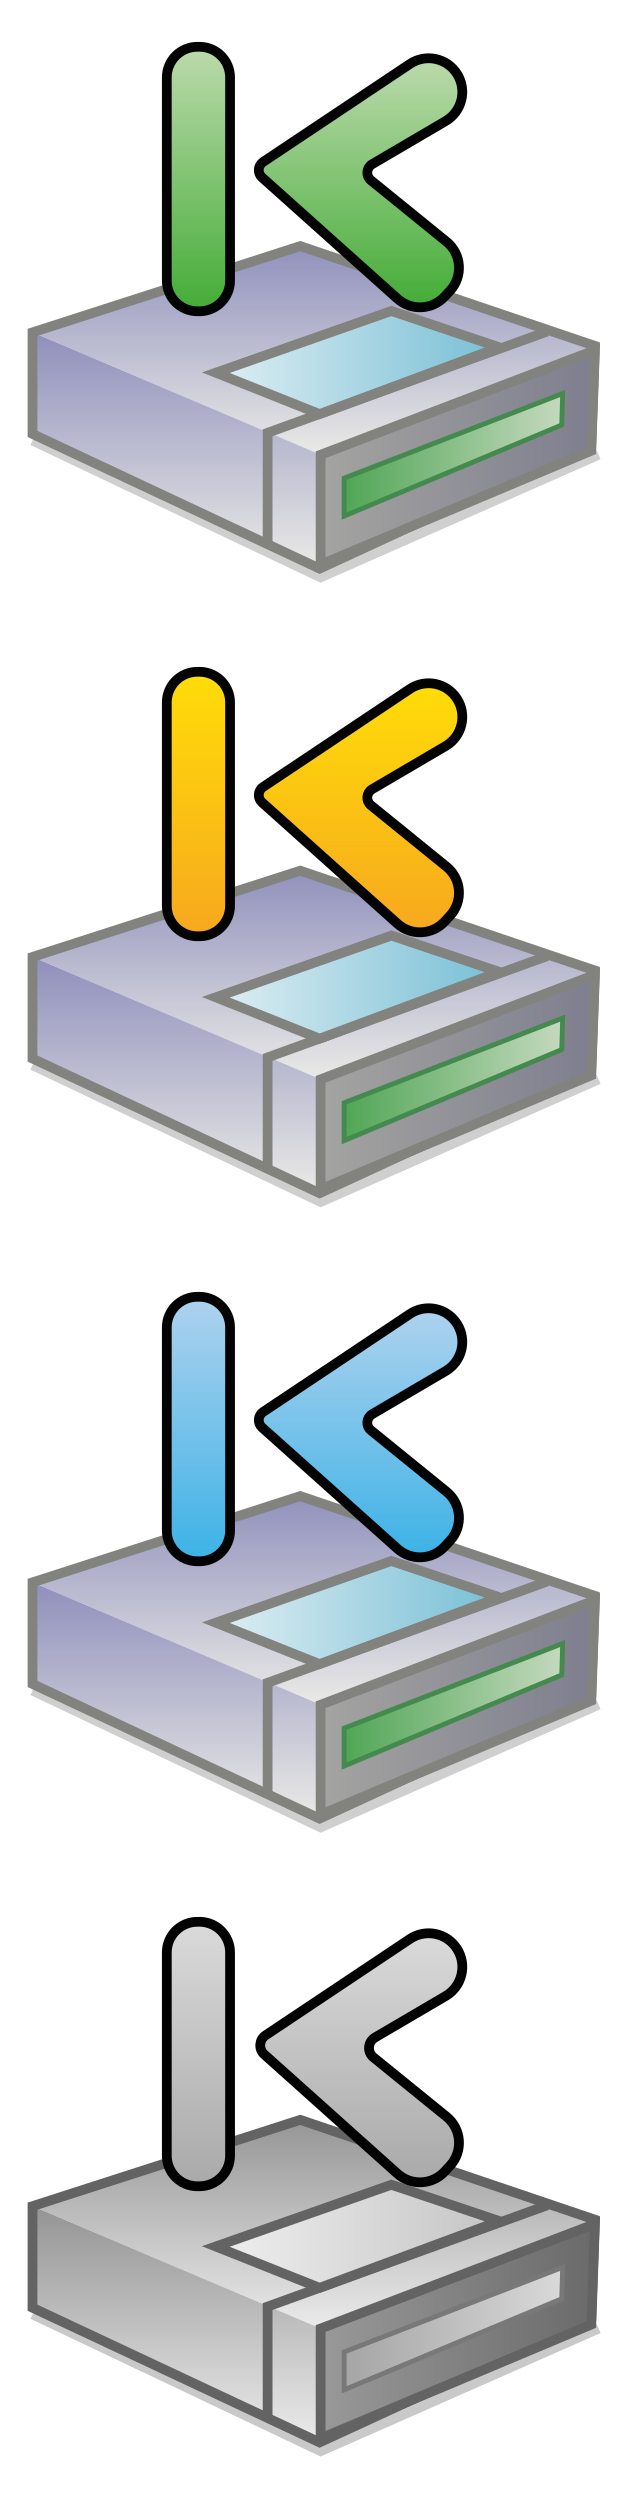
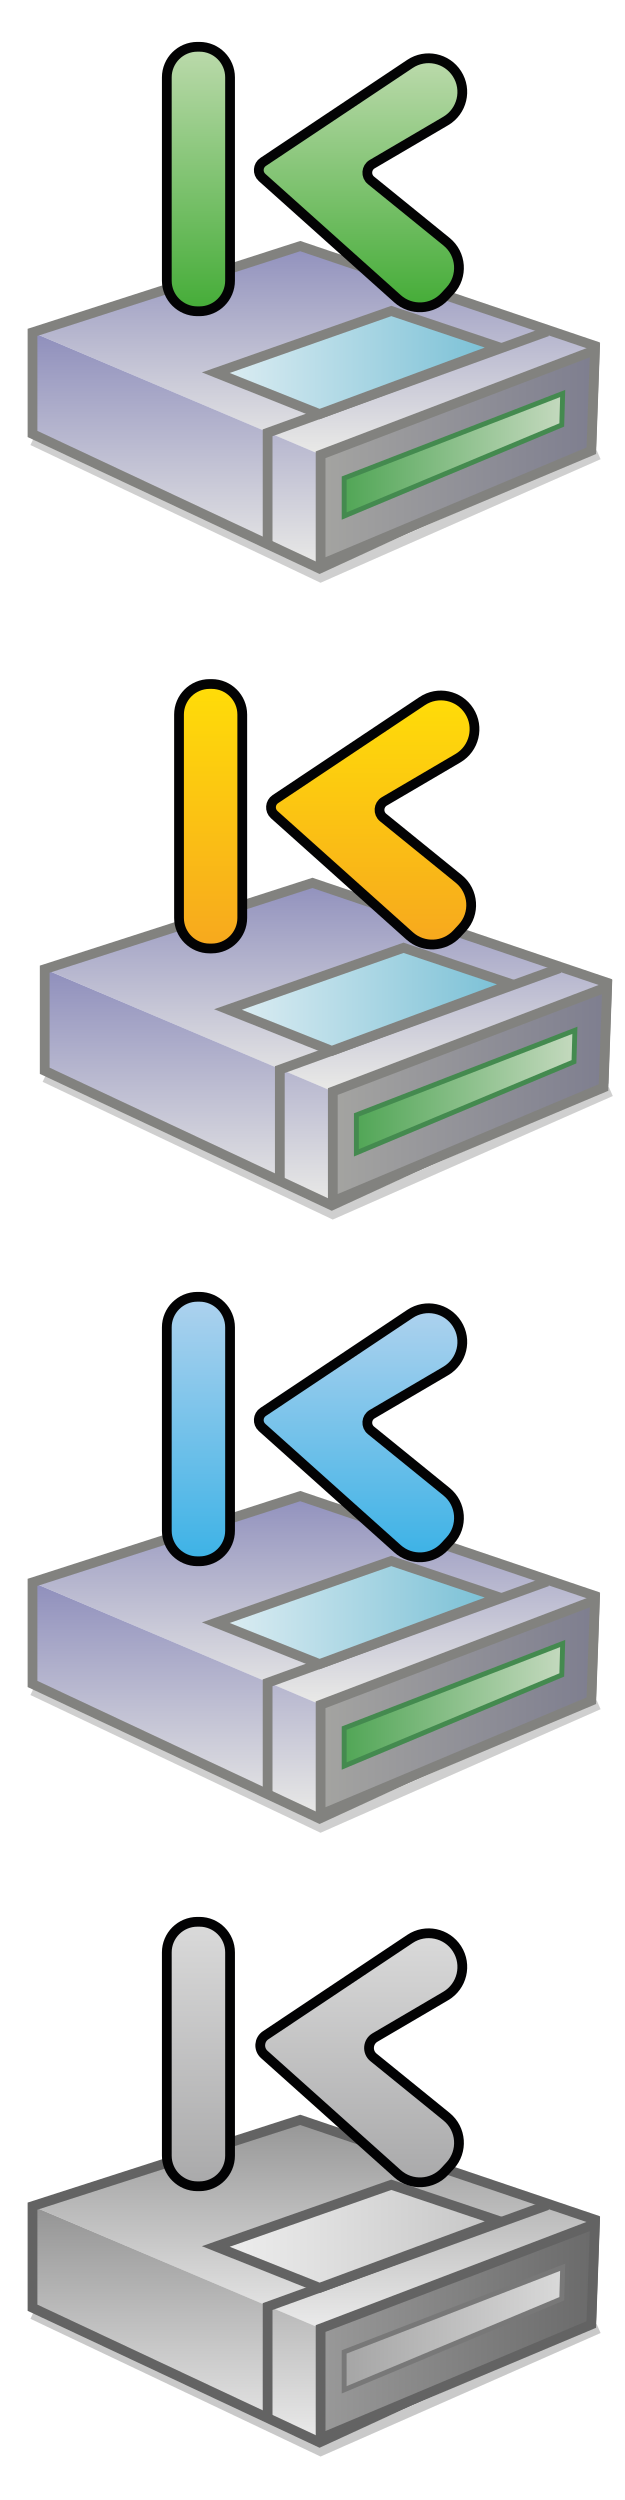
<svg xmlns="http://www.w3.org/2000/svg" version="1.1" id="Calque_1" x="0px" y="0px" viewBox="0 0 512 2048" style="enable-background:new 0 0 512 2048;" xml:space="preserve">
  <style type="text/css">
- 	.st0{opacity:0.5;fill:none;stroke:#949494;stroke-width:8;stroke-miterlimit:10;}
+ 	.st0{opacity:0.5;fill:none;stroke:#949494;stroke-width:8;stroke-miterlimit:10;enable-background:new    ;}
	.st1{fill:url(#SVGID_1_);}
- 	.st2{fill:url(#SVGID_00000044166477849298299120000006635059096763306665_);}
+ 	.st2{fill:url(#SVGID_00000026883529013755255870000008307485463582784407_);}
	.st3{fill:none;stroke:#000000;stroke-miterlimit:10;}
	.st4{fill:none;stroke:#636363;stroke-width:8;stroke-miterlimit:10;}
- 	.st5{fill:url(#SVGID_00000005954173719225256710000003143185881189687432_);stroke:#636363;stroke-width:8;stroke-miterlimit:10;}
- 	.st6{fill:url(#SVGID_00000124125926407775393290000018386951751826311595_);stroke:#787878;stroke-width:4;stroke-miterlimit:10;}
- 	.st7{fill:url(#SVGID_00000165924018382911826750000017723536246975298971_);stroke:#636363;stroke-width:8;stroke-miterlimit:10;}
- 	.st8{opacity:0.5;fill:none;stroke:#A0A09F;stroke-width:8;stroke-miterlimit:10;}
- 	.st9{fill:url(#SVGID_00000140715939360205995800000011652034333641103753_);}
- 	.st10{fill:url(#SVGID_00000123432038286799098180000004397640814867096477_);}
+ 	.st5{fill:url(#SVGID_00000028316573985322581700000007185224586829148308_);stroke:#636363;stroke-width:8;stroke-miterlimit:10;}
+ 	.st6{fill:url(#SVGID_00000173160675876940508260000009658558589540866703_);stroke:#787878;stroke-width:4;stroke-miterlimit:10;}
+ 	.st7{fill:url(#SVGID_00000040540703277445189150000011648191612068524204_);stroke:#636363;stroke-width:8;stroke-miterlimit:10;}
+ 	.st8{opacity:0.5;fill:none;stroke:#A0A09F;stroke-width:8;stroke-miterlimit:10;enable-background:new    ;}
+ 	.st9{fill:url(#SVGID_00000054976803977926971260000018138355850395138987_);}
+ 	.st10{fill:url(#SVGID_00000042732414724906568680000000455936210283728574_);}
	.st11{fill:none;stroke:#82827F;stroke-width:8;stroke-miterlimit:10;}
- 	.st12{fill:url(#SVGID_00000090275612944341684390000004078683115643998655_);stroke:#82827F;stroke-width:8;stroke-miterlimit:10;}
- 	.st13{fill:url(#SVGID_00000065795821850781283900000003429854551865268134_);stroke:#448A4F;stroke-width:4;stroke-miterlimit:10;}
- 	.st14{fill:url(#SVGID_00000076575285678627295690000017248825156743751828_);stroke:#82827F;stroke-width:8;stroke-miterlimit:10;}
- 	.st15{fill:url(#SVGID_00000033369117040659238130000018427681647345037440_);}
- 	.st16{fill:url(#SVGID_00000143602508642432340450000001126586853446273711_);}
- 	.st17{fill:url(#SVGID_00000011011355806742080900000016058847215728220051_);stroke:#82827F;stroke-width:8;stroke-miterlimit:10;}
- 	.st18{fill:url(#SVGID_00000045590640052515922080000010859120089469266835_);stroke:#448A4F;stroke-width:4;stroke-miterlimit:10;}
- 	.st19{fill:url(#SVGID_00000108996943422944880420000014098402421361902476_);stroke:#82827F;stroke-width:8;stroke-miterlimit:10;}
- 	.st20{fill:url(#SVGID_00000071533261743529585260000014440499680332194742_);}
- 	.st21{fill:url(#SVGID_00000160175522625277131810000018181899669435489690_);}
- 	.st22{fill:url(#SVGID_00000047034929568872655210000005671461826197106324_);stroke:#82827F;stroke-width:8;stroke-miterlimit:10;}
- 	.st23{fill:url(#SVGID_00000085244351498599018790000005665685107669656999_);stroke:#82827F;stroke-width:8;stroke-miterlimit:10;}
- 	.st24{fill:url(#SVGID_00000085951153994409635300000004204357546915591078_);stroke:#448A4F;stroke-width:4;stroke-miterlimit:10;}
- 	.st25{fill:url(#SVGID_00000082342005878651248590000014273129357971982729_);stroke:#82827F;stroke-width:8;stroke-miterlimit:10;}
- 	.st26{fill:url(#SVGID_00000010992534997196124610000014411141174376417961_);stroke:#030304;stroke-width:8;stroke-miterlimit:10;}
- 	.st27{fill:url(#SVGID_00000005244669314099307470000009115814044553012921_);stroke:#030304;stroke-width:8;stroke-miterlimit:10;}
- 	.st28{fill:url(#SVGID_00000154383614067138280990000000240719947479641743_);stroke:#030304;stroke-width:8;stroke-miterlimit:10;}
- 	.st29{fill:url(#SVGID_00000163063239361405353810000007978940320082516148_);stroke:#030304;stroke-width:8;stroke-miterlimit:10;}
- 	.st30{fill:url(#SVGID_00000127008027096117973180000009491551136073542546_);stroke:#030304;stroke-width:8;stroke-miterlimit:10;}
- 	.st31{fill:url(#SVGID_00000040550734481626859890000006401649609223027640_);stroke:#030304;stroke-width:8;stroke-miterlimit:10;}
- 	.st32{fill:url(#SVGID_00000003794268838878898970000009657748501761491104_);stroke:#020203;stroke-width:8;stroke-miterlimit:10;}
- 	.st33{fill:url(#SVGID_00000091012921200736509600000004635406674022020277_);stroke:#020203;stroke-width:8;stroke-miterlimit:10;}
+ 	.st12{fill:url(#SVGID_00000086662553683474845850000000978705433433700542_);stroke:#82827F;stroke-width:8;stroke-miterlimit:10;}
+ 	.st13{fill:url(#SVGID_00000114059256373513301620000009283050290045586325_);stroke:#448A4F;stroke-width:4;stroke-miterlimit:10;}
+ 	.st14{fill:url(#SVGID_00000172405962918283532150000015148463955230704796_);stroke:#82827F;stroke-width:8;stroke-miterlimit:10;}
+ 	.st15{fill:url(#SVGID_00000149364128793605790500000003976488583449600662_);}
+ 	.st16{fill:url(#SVGID_00000142873611375730616260000006341740998621333911_);}
+ 	.st17{fill:url(#SVGID_00000008855358502693649740000000552996286022616466_);stroke:#82827F;stroke-width:8;stroke-miterlimit:10;}
+ 	.st18{fill:url(#SVGID_00000029024448000526159120000008707177519561508284_);stroke:#448A4F;stroke-width:4;stroke-miterlimit:10;}
+ 	.st19{fill:url(#SVGID_00000123432843962103074630000012452342884596592811_);stroke:#82827F;stroke-width:8;stroke-miterlimit:10;}
+ 	.st20{fill:url(#SVGID_00000140012868253332757540000009544259357796346504_);}
+ 	.st21{fill:url(#SVGID_00000078751423631269122290000000606249200115543224_);}
+ 	.st22{fill:url(#SVGID_00000039123450834273817150000016570955524335987605_);stroke:#82827F;stroke-width:8;stroke-miterlimit:10;}
+ 	.st23{fill:url(#SVGID_00000116231195587205790380000005131153479775300496_);stroke:#82827F;stroke-width:8;stroke-miterlimit:10;}
+ 	.st24{fill:url(#SVGID_00000077300531082311421040000008613713761016821939_);stroke:#448A4F;stroke-width:4;stroke-miterlimit:10;}
+ 	.st25{fill:url(#SVGID_00000036951621181449518350000015990712672376445606_);stroke:#82827F;stroke-width:8;stroke-miterlimit:10;}
+ 	.st26{fill:url(#SVGID_00000069380476837969798250000011381561050585362822_);stroke:#030304;stroke-width:8;stroke-miterlimit:10;}
+ 	.st27{fill:url(#SVGID_00000018232335861653568830000009492542584748291743_);stroke:#030304;stroke-width:8;stroke-miterlimit:10;}
+ 	.st28{fill:url(#SVGID_00000097490872355272466500000008130467492497036710_);stroke:#030304;stroke-width:8;stroke-miterlimit:10;}
+ 	.st29{fill:url(#SVGID_00000044140437859417754260000009654352824127872430_);stroke:#030304;stroke-width:8;stroke-miterlimit:10;}
+ 	.st30{fill:url(#SVGID_00000165235212733728644080000016678989047251081350_);stroke:#030304;stroke-width:8;stroke-miterlimit:10;}
+ 	.st31{fill:url(#SVGID_00000018210857851081536090000016572102947087832203_);stroke:#030304;stroke-width:8;stroke-miterlimit:10;}
+ 	.st32{fill:url(#SVGID_00000067918682189206883820000015069774907633020340_);stroke:#020203;stroke-width:8;stroke-miterlimit:10;}
+ 	.st33{fill:url(#SVGID_00000129888979858470174440000018210565483195959457_);stroke:#020203;stroke-width:8;stroke-miterlimit:10;}
</style>
  <polyline class="st0" points="26.63,1895.96 262.64,2008.01 490.41,1907.54 " />
-   <linearGradient id="SVGID_1_" gradientUnits="userSpaceOnUse" x1="257.693" y1="1733.285" x2="257.693" y2="1907.539">
+   <linearGradient id="SVGID_1_" gradientUnits="userSpaceOnUse" x1="257.69" y1="314.71" x2="257.69" y2="140.46" gradientTransform="matrix(1 0 0 -1 0 2048)">
    <stop offset="0" style="stop-color:#949494" />
    <stop offset="1" style="stop-color:#EBEBEB" />
  </linearGradient>
  <polygon class="st1" points="28.04,1807.87 246.78,1733.29 487.34,1818.36 262.64,1907.54 " />
-   <linearGradient id="SVGID_00000070796602542268360660000011594058324316483213_" gradientUnits="userSpaceOnUse" x1="144.21" y1="1807.267" x2="144.21" y2="2000.808">
+   <linearGradient id="SVGID_00000162339774044646102760000014374343548295702714_" gradientUnits="userSpaceOnUse" x1="144.21" y1="240.73" x2="144.21" y2="47.19" gradientTransform="matrix(1 0 0 -1 0 2048)">
    <stop offset="0" style="stop-color:#949494" />
    <stop offset="1" style="stop-color:#EBEBEB" />
  </linearGradient>
-   <polygon style="fill:url(#SVGID_00000070796602542268360660000011594058324316483213_);" points="26.63,1807.27 261.79,1907.1   261.79,2000.81 26.63,1890.5 " />
+   <polygon style="fill:url(#SVGID_00000162339774044646102760000014374343548295702714_);" points="26.63,1807.27 261.79,1907.1   261.79,2000.81 26.63,1890.5 " />
  <path class="st3" d="M366.71,1991.99" />
  <polygon class="st4" points="26.63,1890.5 26.63,1807.27 245.94,1736.59 487.34,1818.36 484.39,1898.42 261.79,2000.81 " />
-   <linearGradient id="SVGID_00000059278294036190339070000003361917729893956999_" gradientUnits="userSpaceOnUse" x1="262.638" y1="1909.684" x2="487.344" y2="1909.684">
+   <linearGradient id="SVGID_00000132073546846588392660000001958338730894215590_" gradientUnits="userSpaceOnUse" x1="262.64" y1="138.315" x2="487.35" y2="138.315" gradientTransform="matrix(1 0 0 -1 0 2048)">
    <stop offset="0" style="stop-color:#999999" />
    <stop offset="1" style="stop-color:#6A6A6A" />
  </linearGradient>
-   <path style="fill:url(#SVGID_00000059278294036190339070000003361917729893956999_);stroke:#636363;stroke-width:8;stroke-miterlimit:10;" d="  M262.64,1997.51c0-1.98,0-89.97,0-89.97l224.71-85.68l-2.95,82.37L262.64,1997.51z" />
+   <path style="fill:url(#SVGID_00000132073546846588392660000001958338730894215590_);stroke:#636363;stroke-width:8;stroke-miterlimit:10;" d="  M262.64,1997.51c0-1.98,0-89.97,0-89.97l224.71-85.68l-2.95,82.37L262.64,1997.51z" />
  <polyline class="st4" points="219.23,1982.7 219.24,1889.54 448.37,1806.51 " />
-   <linearGradient id="SVGID_00000000938743964130848450000017991260879448882082_" gradientUnits="userSpaceOnUse" x1="281.935" y1="1907.539" x2="460.944" y2="1907.539">
+   <linearGradient id="SVGID_00000072242220439135387540000005500622759697714304_" gradientUnits="userSpaceOnUse" x1="281.94" y1="140.46" x2="460.94" y2="140.46" gradientTransform="matrix(1 0 0 -1 0 2048)">
    <stop offset="0" style="stop-color:#A5A5A5" />
    <stop offset="1" style="stop-color:#D9D9D9" />
  </linearGradient>
-   <polygon style="fill:url(#SVGID_00000000938743964130848450000017991260879448882082_);stroke:#787878;stroke-width:4;stroke-miterlimit:10;" points="  281.94,1926.69 460.94,1857.34 460.2,1883.12 281.94,1957.74 " />
-   <linearGradient id="SVGID_00000152243842267969552050000010389575449522749824_" gradientUnits="userSpaceOnUse" x1="176.76" y1="1831.981" x2="409.095" y2="1831.981">
+   <polygon style="fill:url(#SVGID_00000072242220439135387540000005500622759697714304_);stroke:#787878;stroke-width:4;stroke-miterlimit:10;" points="  281.94,1926.69 460.94,1857.34 460.2,1883.12 281.94,1957.74 " />
+   <linearGradient id="SVGID_00000091016385465505902660000016610209549138208435_" gradientUnits="userSpaceOnUse" x1="176.76" y1="216.02" x2="409.1" y2="216.02" gradientTransform="matrix(1 0 0 -1 0 2048)">
    <stop offset="0" style="stop-color:#EFEFEF" />
    <stop offset="1" style="stop-color:#C5C5C5" />
  </linearGradient>
-   <polygon style="fill:url(#SVGID_00000152243842267969552050000010389575449522749824_);stroke:#636363;stroke-width:8;stroke-miterlimit:10;" points="  176.76,1840.31 320.56,1789.75 409.1,1819.53 261.79,1874.21 " />
+   <polygon style="fill:url(#SVGID_00000091016385465505902660000016610209549138208435_);stroke:#636363;stroke-width:8;stroke-miterlimit:10;" points="  176.76,1840.31 320.56,1789.75 409.1,1819.53 261.79,1874.21 " />
  <polyline class="st8" points="26.63,1384.96 262.64,1497.01 490.41,1396.54 " />
-   <linearGradient id="SVGID_00000009586227307668444400000016803656927532916354_" gradientUnits="userSpaceOnUse" x1="257.693" y1="1222.285" x2="257.693" y2="1396.539">
+   <linearGradient id="SVGID_00000048497817369722098080000015238796700352801926_" gradientUnits="userSpaceOnUse" x1="257.69" y1="825.71" x2="257.69" y2="651.46" gradientTransform="matrix(1 0 0 -1 0 2048)">
    <stop offset="0" style="stop-color:#8F8FBC" />
    <stop offset="1" style="stop-color:#EAEAE7" />
  </linearGradient>
-   <polygon style="fill:url(#SVGID_00000009586227307668444400000016803656927532916354_);" points="28.04,1296.87 246.78,1222.29   487.34,1307.36 262.64,1396.54 " />
-   <linearGradient id="SVGID_00000029747632584800535600000018335110311005942152_" gradientUnits="userSpaceOnUse" x1="144.21" y1="1296.267" x2="144.21" y2="1489.808">
+   <polygon style="fill:url(#SVGID_00000048497817369722098080000015238796700352801926_);" points="28.04,1296.87 246.78,1222.29   487.34,1307.36 262.64,1396.54 " />
+   <linearGradient id="SVGID_00000033348339258979033570000005377754199599869872_" gradientUnits="userSpaceOnUse" x1="144.21" y1="751.73" x2="144.21" y2="558.19" gradientTransform="matrix(1 0 0 -1 0 2048)">
    <stop offset="0" style="stop-color:#8F8FBC" />
    <stop offset="1" style="stop-color:#EAEAE7" />
  </linearGradient>
-   <polygon style="fill:url(#SVGID_00000029747632584800535600000018335110311005942152_);" points="26.63,1296.27 261.79,1396.1   261.79,1489.81 26.63,1379.5 " />
+   <polygon style="fill:url(#SVGID_00000033348339258979033570000005377754199599869872_);" points="26.63,1296.27 261.79,1396.1   261.79,1489.81 26.63,1379.5 " />
  <path class="st3" d="M366.71,1480.99" />
  <polygon class="st11" points="26.63,1379.5 26.63,1296.27 245.94,1225.59 487.34,1307.36 484.39,1387.42 261.79,1489.81 " />
-   <linearGradient id="SVGID_00000004545598643797448420000006360491913284732321_" gradientUnits="userSpaceOnUse" x1="262.638" y1="1398.684" x2="487.344" y2="1398.684">
+   <linearGradient id="SVGID_00000163753488608012881980000008154454673962503818_" gradientUnits="userSpaceOnUse" x1="262.64" y1="649.315" x2="487.35" y2="649.315" gradientTransform="matrix(1 0 0 -1 0 2048)">
    <stop offset="0" style="stop-color:#A4A4A1" />
    <stop offset="1" style="stop-color:#7E7E8F" />
  </linearGradient>
-   <path style="fill:url(#SVGID_00000004545598643797448420000006360491913284732321_);stroke:#82827F;stroke-width:8;stroke-miterlimit:10;" d="  M262.64,1486.51c0-1.98,0-89.97,0-89.97l224.71-85.68l-2.95,82.37L262.64,1486.51z" />
+   <path style="fill:url(#SVGID_00000163753488608012881980000008154454673962503818_);stroke:#82827F;stroke-width:8;stroke-miterlimit:10;" d="  M262.64,1486.51c0-1.98,0-89.97,0-89.97l224.71-85.68l-2.95,82.37L262.64,1486.51z" />
  <polyline class="st11" points="219.23,1471.7 219.24,1378.54 448.37,1295.51 " />
-   <linearGradient id="SVGID_00000070114116732737753110000006443416363192323974_" gradientUnits="userSpaceOnUse" x1="281.935" y1="1396.539" x2="460.944" y2="1396.539">
+   <linearGradient id="SVGID_00000101065635231772562970000000692745283863024566_" gradientUnits="userSpaceOnUse" x1="281.94" y1="651.46" x2="460.94" y2="651.46" gradientTransform="matrix(1 0 0 -1 0 2048)">
    <stop offset="0" style="stop-color:#51A656" />
    <stop offset="1" style="stop-color:#C4D9BE" />
  </linearGradient>
-   <polygon style="fill:url(#SVGID_00000070114116732737753110000006443416363192323974_);stroke:#448A4F;stroke-width:4;stroke-miterlimit:10;" points="  281.94,1415.69 460.94,1346.34 460.2,1372.12 281.94,1446.74 " />
-   <linearGradient id="SVGID_00000028323808037458888850000003834700622974645407_" gradientUnits="userSpaceOnUse" x1="176.76" y1="1320.981" x2="409.095" y2="1320.981">
+   <polygon style="fill:url(#SVGID_00000101065635231772562970000000692745283863024566_);stroke:#448A4F;stroke-width:4;stroke-miterlimit:10;" points="  281.94,1415.69 460.94,1346.34 460.2,1372.12 281.94,1446.74 " />
+   <linearGradient id="SVGID_00000031192249090473492940000005595480605104813463_" gradientUnits="userSpaceOnUse" x1="176.76" y1="727.02" x2="409.1" y2="727.02" gradientTransform="matrix(1 0 0 -1 0 2048)">
    <stop offset="0" style="stop-color:#DFEEF3" />
    <stop offset="1" style="stop-color:#77BFD5" />
  </linearGradient>
-   <polygon style="fill:url(#SVGID_00000028323808037458888850000003834700622974645407_);stroke:#82827F;stroke-width:8;stroke-miterlimit:10;" points="  176.76,1329.31 320.56,1278.75 409.1,1308.53 261.79,1363.21 " />
-   <polyline class="st8" points="26.63,872.63 262.64,984.68 490.41,884.21 " />
-   <linearGradient id="SVGID_00000044168502658206948720000008261550109853096584_" gradientUnits="userSpaceOnUse" x1="257.693" y1="709.954" x2="257.693" y2="884.208">
+   <polygon style="fill:url(#SVGID_00000031192249090473492940000005595480605104813463_);stroke:#82827F;stroke-width:8;stroke-miterlimit:10;" points="  176.76,1329.31 320.56,1278.75 409.1,1308.53 261.79,1363.21 " />
+   <polyline class="st8" points="36.63,882.63 272.64,994.68 500.41,894.21 " />
+   <linearGradient id="SVGID_00000039106647082292473840000009564764752280611479_" gradientUnits="userSpaceOnUse" x1="267.69" y1="1328.05" x2="267.69" y2="1153.79" gradientTransform="matrix(1 0 0 -1 0 2048)">
    <stop offset="0" style="stop-color:#8F8FBC" />
    <stop offset="1" style="stop-color:#EAEAE7" />
  </linearGradient>
-   <polygon style="fill:url(#SVGID_00000044168502658206948720000008261550109853096584_);" points="28.04,784.53 246.78,709.95   487.34,795.03 262.64,884.21 " />
-   <linearGradient id="SVGID_00000129178507921421632840000012961991050885835939_" gradientUnits="userSpaceOnUse" x1="144.21" y1="783.936" x2="144.21" y2="977.477">
+   <polygon style="fill:url(#SVGID_00000039106647082292473840000009564764752280611479_);" points="38.04,794.53 256.78,719.95   497.34,805.03 272.64,894.21 " />
+   <linearGradient id="SVGID_00000067200075192206692540000017417974323983164322_" gradientUnits="userSpaceOnUse" x1="154.21" y1="1254.06" x2="154.21" y2="1060.52" gradientTransform="matrix(1 0 0 -1 0 2048)">
    <stop offset="0" style="stop-color:#8F8FBC" />
    <stop offset="1" style="stop-color:#EAEAE7" />
  </linearGradient>
-   <polygon style="fill:url(#SVGID_00000129178507921421632840000012961991050885835939_);" points="26.63,783.94 261.79,883.77   261.79,977.48 26.63,867.17 " />
-   <path class="st3" d="M366.71,968.65" />
-   <polygon class="st11" points="26.63,867.17 26.63,783.94 245.94,713.26 487.34,795.03 484.39,875.09 261.79,977.48 " />
-   <linearGradient id="SVGID_00000099650615190005017360000015205099799301758363_" gradientUnits="userSpaceOnUse" x1="262.638" y1="886.353" x2="487.344" y2="886.353">
+   <polygon style="fill:url(#SVGID_00000067200075192206692540000017417974323983164322_);" points="36.63,793.94 271.79,893.77   271.79,987.48 36.63,877.17 " />
+   <path class="st3" d="M376.71,978.65" />
+   <polygon class="st11" points="36.63,877.17 36.63,793.94 255.94,723.26 497.34,805.03 494.39,885.09 271.79,987.48 " />
+   <linearGradient id="SVGID_00000137835178063636944510000012335456224128111790_" gradientUnits="userSpaceOnUse" x1="272.64" y1="1151.655" x2="497.35" y2="1151.655" gradientTransform="matrix(1 0 0 -1 0 2048)">
    <stop offset="0" style="stop-color:#A4A4A1" />
    <stop offset="1" style="stop-color:#7E7E8F" />
  </linearGradient>
-   <path style="fill:url(#SVGID_00000099650615190005017360000015205099799301758363_);stroke:#82827F;stroke-width:8;stroke-miterlimit:10;" d="  M262.64,974.17c0-1.98,0-89.97,0-89.97l224.71-85.68l-2.95,82.37L262.64,974.17z" />
-   <polyline class="st11" points="219.23,959.37 219.24,866.21 448.37,783.17 " />
-   <linearGradient id="SVGID_00000152943884894186905500000009631003160437625497_" gradientUnits="userSpaceOnUse" x1="281.935" y1="884.208" x2="460.944" y2="884.208">
+   <path style="fill:url(#SVGID_00000137835178063636944510000012335456224128111790_);stroke:#82827F;stroke-width:8;stroke-miterlimit:10;" d="  M272.64,984.17c0-1.98,0-89.97,0-89.97l224.71-85.68l-2.95,82.37L272.64,984.17z" />
+   <polyline class="st11" points="229.23,969.37 229.24,876.21 458.37,793.17 " />
+   <linearGradient id="SVGID_00000078018432568676576480000000015228814274279854_" gradientUnits="userSpaceOnUse" x1="291.94" y1="1153.79" x2="470.94" y2="1153.79" gradientTransform="matrix(1 0 0 -1 0 2048)">
    <stop offset="0" style="stop-color:#51A656" />
    <stop offset="1" style="stop-color:#C4D9BE" />
  </linearGradient>
-   <polygon style="fill:url(#SVGID_00000152943884894186905500000009631003160437625497_);stroke:#448A4F;stroke-width:4;stroke-miterlimit:10;" points="  281.94,903.36 460.94,834.01 460.2,859.78 281.94,934.41 " />
-   <linearGradient id="SVGID_00000022537694477751473360000007919374912055486100_" gradientUnits="userSpaceOnUse" x1="176.76" y1="808.651" x2="409.095" y2="808.651">
+   <polygon style="fill:url(#SVGID_00000078018432568676576480000000015228814274279854_);stroke:#448A4F;stroke-width:4;stroke-miterlimit:10;" points="  291.94,913.36 470.94,844.01 470.2,869.78 291.94,944.41 " />
+   <linearGradient id="SVGID_00000170270295323256392360000012799987987539916964_" gradientUnits="userSpaceOnUse" x1="186.76" y1="1229.35" x2="419.1" y2="1229.35" gradientTransform="matrix(1 0 0 -1 0 2048)">
    <stop offset="0" style="stop-color:#DFEEF3" />
    <stop offset="1" style="stop-color:#77BFD5" />
  </linearGradient>
-   <polygon style="fill:url(#SVGID_00000022537694477751473360000007919374912055486100_);stroke:#82827F;stroke-width:8;stroke-miterlimit:10;" points="  176.76,816.98 320.56,766.42 409.1,796.2 261.79,850.88 " />
+   <polygon style="fill:url(#SVGID_00000170270295323256392360000012799987987539916964_);stroke:#82827F;stroke-width:8;stroke-miterlimit:10;" points="  186.76,826.98 330.56,776.42 419.1,806.2 271.79,860.88 " />
  <polyline class="st8" points="26.63,360.96 262.64,473.01 490.41,372.54 " />
-   <linearGradient id="SVGID_00000001622602429352950710000017991005679067638920_" gradientUnits="userSpaceOnUse" x1="257.693" y1="198.285" x2="257.693" y2="372.538">
+   <linearGradient id="SVGID_00000141447559691947982830000006903565583110146453_" gradientUnits="userSpaceOnUse" x1="257.69" y1="1849.71" x2="257.69" y2="1675.46" gradientTransform="matrix(1 0 0 -1 0 2048)">
    <stop offset="0" style="stop-color:#8F8FBC" />
    <stop offset="1" style="stop-color:#EAEAE7" />
  </linearGradient>
-   <polygon style="fill:url(#SVGID_00000001622602429352950710000017991005679067638920_);" points="28.04,272.87 246.78,198.29   487.34,283.36 262.64,372.54 " />
-   <linearGradient id="SVGID_00000117665114897201403450000016463626575980483230_" gradientUnits="userSpaceOnUse" x1="144.21" y1="272.267" x2="144.21" y2="465.808">
+   <polygon style="fill:url(#SVGID_00000141447559691947982830000006903565583110146453_);" points="28.04,272.87 246.78,198.29   487.34,283.36 262.64,372.54 " />
+   <linearGradient id="SVGID_00000117653113751777888450000005226697024069038008_" gradientUnits="userSpaceOnUse" x1="144.21" y1="1775.73" x2="144.21" y2="1582.19" gradientTransform="matrix(1 0 0 -1 0 2048)">
    <stop offset="0" style="stop-color:#8F8FBC" />
    <stop offset="1" style="stop-color:#EAEAE7" />
  </linearGradient>
-   <polygon style="fill:url(#SVGID_00000117665114897201403450000016463626575980483230_);" points="26.63,272.27 261.79,372.1   261.79,465.81 26.63,355.5 " />
+   <polygon style="fill:url(#SVGID_00000117653113751777888450000005226697024069038008_);" points="26.63,272.27 261.79,372.1   261.79,465.81 26.63,355.5 " />
  <path class="st3" d="M366.71,456.99" />
  <polygon class="st11" points="26.63,355.5 26.63,272.27 245.94,201.59 487.34,283.36 484.39,363.42 261.79,465.81 " />
-   <linearGradient id="SVGID_00000093895750953371330920000011603922239734421897_" gradientUnits="userSpaceOnUse" x1="262.638" y1="374.684" x2="487.344" y2="374.684">
+   <linearGradient id="SVGID_00000179628724836413006090000016715330980063835318_" gradientUnits="userSpaceOnUse" x1="262.64" y1="1673.315" x2="487.35" y2="1673.315" gradientTransform="matrix(1 0 0 -1 0 2048)">
    <stop offset="0" style="stop-color:#A4A4A1" />
    <stop offset="1" style="stop-color:#7E7E8F" />
  </linearGradient>
-   <path style="fill:url(#SVGID_00000093895750953371330920000011603922239734421897_);stroke:#82827F;stroke-width:8;stroke-miterlimit:10;" d="  M262.64,462.51c0-1.98,0-89.97,0-89.97l224.71-85.68l-2.95,82.37L262.64,462.51z" />
+   <path style="fill:url(#SVGID_00000179628724836413006090000016715330980063835318_);stroke:#82827F;stroke-width:8;stroke-miterlimit:10;" d="  M262.64,462.51c0-1.98,0-89.97,0-89.97l224.71-85.68l-2.95,82.37L262.64,462.51z" />
  <polyline class="st11" points="219.23,447.7 219.24,354.54 448.37,271.51 " />
-   <linearGradient id="SVGID_00000049940895549870828040000018133848516051138221_" gradientUnits="userSpaceOnUse" x1="256" y1="-37.018" x2="256" y2="-37.018">
+   <linearGradient id="SVGID_00000100362884457387220830000018285301673625533327_" gradientUnits="userSpaceOnUse" x1="256" y1="2085.02" x2="256" y2="2085.02" gradientTransform="matrix(1 0 0 -1 0 2048)">
    <stop offset="0" style="stop-color:#A4A4A1" />
    <stop offset="1" style="stop-color:#7E7E8F" />
  </linearGradient>
-   <path style="fill:url(#SVGID_00000049940895549870828040000018133848516051138221_);stroke:#82827F;stroke-width:8;stroke-miterlimit:10;" d="  M256-37.02" />
-   <linearGradient id="SVGID_00000145740963681133515130000013286913493518262968_" gradientUnits="userSpaceOnUse" x1="281.935" y1="372.538" x2="460.944" y2="372.538">
+   <path style="fill:url(#SVGID_00000100362884457387220830000018285301673625533327_);stroke:#82827F;stroke-width:8;stroke-miterlimit:10;" d="  M256-37.02" />
+   <linearGradient id="SVGID_00000149363093448331694740000012524341562707072952_" gradientUnits="userSpaceOnUse" x1="281.94" y1="1675.46" x2="460.94" y2="1675.46" gradientTransform="matrix(1 0 0 -1 0 2048)">
    <stop offset="0" style="stop-color:#51A656" />
    <stop offset="1" style="stop-color:#C4D9BE" />
  </linearGradient>
-   <polygon style="fill:url(#SVGID_00000145740963681133515130000013286913493518262968_);stroke:#448A4F;stroke-width:4;stroke-miterlimit:10;" points="  281.94,391.69 460.94,322.34 460.2,348.12 281.94,422.74 " />
-   <linearGradient id="SVGID_00000124159838040422140070000010140789107858511272_" gradientUnits="userSpaceOnUse" x1="176.76" y1="296.981" x2="409.095" y2="296.981">
+   <polygon style="fill:url(#SVGID_00000149363093448331694740000012524341562707072952_);stroke:#448A4F;stroke-width:4;stroke-miterlimit:10;" points="  281.94,391.69 460.94,322.34 460.2,348.12 281.94,422.74 " />
+   <linearGradient id="SVGID_00000055702907521226343450000012746632639463299258_" gradientUnits="userSpaceOnUse" x1="176.76" y1="1751.02" x2="409.1" y2="1751.02" gradientTransform="matrix(1 0 0 -1 0 2048)">
    <stop offset="0" style="stop-color:#DFEEF3" />
    <stop offset="1" style="stop-color:#77BFD5" />
  </linearGradient>
-   <polygon style="fill:url(#SVGID_00000124159838040422140070000010140789107858511272_);stroke:#82827F;stroke-width:8;stroke-miterlimit:10;" points="  176.76,305.31 320.56,254.75 409.1,284.53 261.79,339.21 " />
-   <linearGradient id="SVGID_00000120561300301797297470000012750616155441321652_" gradientUnits="userSpaceOnUse" x1="550.1" y1="2011.67" x2="550.1" y2="1795" gradientTransform="matrix(-1 0 0 -1 712.6542 2050)">
+   <polygon style="fill:url(#SVGID_00000055702907521226343450000012746632639463299258_);stroke:#82827F;stroke-width:8;stroke-miterlimit:10;" points="  176.76,305.31 320.56,254.75 409.1,284.53 261.79,339.21 " />
+   <linearGradient id="SVGID_00000121269867843993732930000010521200934829263498_" gradientUnits="userSpaceOnUse" x1="40.099" y1="-1243.67" x2="40.099" y2="-1027" gradientTransform="matrix(-1 0 0 1 202.6542 1282)">
    <stop offset="0" style="stop-color:#BCDAAC" />
    <stop offset="1" style="stop-color:#44AC37" />
  </linearGradient>
-   <path style="fill:url(#SVGID_00000120561300301797297470000012750616155441321652_);stroke:#030304;stroke-width:8;stroke-miterlimit:10;" d="  M161.72,255h1.67c13.85,0,25.07-11.22,25.07-25.07V63.4c0-13.85-11.22-25.07-25.07-25.07h-1.67c-13.85,0-25.07,11.22-25.07,25.07  v166.53C136.65,243.78,147.88,255,161.72,255z" />
-   <linearGradient id="SVGID_00000181061142815092018830000004453645541866541718_" gradientUnits="userSpaceOnUse" x1="417.293" y1="2002.269" x2="417.293" y2="1798.24" gradientTransform="matrix(-1 0 0 -1 712.6542 2050)">
+   <path style="fill:url(#SVGID_00000121269867843993732930000010521200934829263498_);stroke:#030304;stroke-width:8;stroke-miterlimit:10;" d="  M161.72,255h1.67c13.85,0,25.07-11.22,25.07-25.07V63.4c0-13.85-11.22-25.07-25.07-25.07h-1.67c-13.85,0-25.07,11.22-25.07,25.07  v166.53C136.65,243.78,147.88,255,161.72,255z" />
+   <linearGradient id="SVGID_00000051377877834890002080000006892507263497713797_" gradientUnits="userSpaceOnUse" x1="-92.708" y1="-1234.269" x2="-92.708" y2="-1030.24" gradientTransform="matrix(-1 0 0 1 202.6542 1282)">
    <stop offset="0" style="stop-color:#BCDAAC" />
    <stop offset="1" style="stop-color:#44AC37" />
  </linearGradient>
-   <path style="fill:url(#SVGID_00000181061142815092018830000004453645541866541718_);stroke:#030304;stroke-width:8;stroke-miterlimit:10;" d="  M335.81,52.38L215.6,132.62c-4.4,2.94-4.85,9.24-0.91,12.77l110.92,99.33c11.23,10.06,28.46,9.24,38.69-1.83l4.37-4.74  c10.82-11.71,9.5-30.12-2.88-40.16l-61.9-50.24c-4.39-3.56-3.87-10.41,1-13.27l60.2-35.33c13.51-7.93,17.72-25.5,9.28-38.69l0,0  C366.05,47.44,348.66,43.8,335.81,52.38z" />
-   <linearGradient id="SVGID_00000152252373933732651560000015437846378929159569_" gradientUnits="userSpaceOnUse" x1="550.1" y1="1499.67" x2="550.1" y2="1283" gradientTransform="matrix(-1 0 0 -1 712.6542 2050)">
+   <path style="fill:url(#SVGID_00000051377877834890002080000006892507263497713797_);stroke:#030304;stroke-width:8;stroke-miterlimit:10;" d="  M335.81,52.38L215.6,132.62c-4.4,2.94-4.85,9.24-0.91,12.77l110.92,99.33c11.23,10.06,28.46,9.24,38.69-1.83l4.37-4.74  c10.82-11.71,9.5-30.12-2.88-40.16l-61.9-50.24c-4.39-3.56-3.87-10.41,1-13.27l60.2-35.33c13.51-7.93,17.72-25.5,9.28-38.69l0,0  C366.05,47.44,348.66,43.8,335.81,52.38z" />
+   <linearGradient id="SVGID_00000179644184292046887130000012936625058476319667_" gradientUnits="userSpaceOnUse" x1="30.099" y1="-721.67" x2="30.099" y2="-505" gradientTransform="matrix(-1 0 0 1 202.6542 1282)">
    <stop offset="0" style="stop-color:#FFDD08" />
    <stop offset="1" style="stop-color:#F7A81E" />
  </linearGradient>
-   <path style="fill:url(#SVGID_00000152252373933732651560000015437846378929159569_);stroke:#030304;stroke-width:8;stroke-miterlimit:10;" d="  M161.72,767h1.67c13.85,0,25.07-11.22,25.07-25.07V575.4c0-13.85-11.22-25.07-25.07-25.07h-1.67c-13.85,0-25.07,11.22-25.07,25.07  v166.53C136.65,755.78,147.88,767,161.72,767z" />
-   <linearGradient id="SVGID_00000034081538719261805440000009747524244482655919_" gradientUnits="userSpaceOnUse" x1="417.293" y1="1490.269" x2="417.293" y2="1286.24" gradientTransform="matrix(-1 0 0 -1 712.6542 2050)">
+   <path style="fill:url(#SVGID_00000179644184292046887130000012936625058476319667_);stroke:#030304;stroke-width:8;stroke-miterlimit:10;" d="  M171.72,777h1.67c13.85,0,25.07-11.22,25.07-25.07V585.4c0-13.85-11.22-25.07-25.07-25.07h-1.67c-13.85,0-25.07,11.22-25.07,25.07  v166.53C146.65,765.78,157.88,777,171.72,777z" />
+   <linearGradient id="SVGID_00000067923661649190802330000010897338350948263076_" gradientUnits="userSpaceOnUse" x1="-102.708" y1="-712.269" x2="-102.708" y2="-508.24" gradientTransform="matrix(-1 0 0 1 202.6542 1282)">
    <stop offset="0" style="stop-color:#FFDD08" />
    <stop offset="1" style="stop-color:#F7A81E" />
  </linearGradient>
-   <path style="fill:url(#SVGID_00000034081538719261805440000009747524244482655919_);stroke:#030304;stroke-width:8;stroke-miterlimit:10;" d="  M335.81,564.38L215.6,644.62c-4.4,2.94-4.85,9.24-0.91,12.77l110.92,99.33c11.23,10.06,28.46,9.24,38.69-1.83l4.37-4.74  c10.82-11.71,9.5-30.12-2.88-40.16l-61.9-50.24c-4.39-3.56-3.87-10.41,1-13.27l60.2-35.33c13.51-7.93,17.72-25.5,9.28-38.69l0,0  C366.05,559.44,348.66,555.8,335.81,564.38z" />
-   <linearGradient id="SVGID_00000152226050092164402410000002075436628961208724_" gradientUnits="userSpaceOnUse" x1="550.1" y1="987.67" x2="550.1" y2="771" gradientTransform="matrix(-1 0 0 -1 712.6542 2050)">
+   <path style="fill:url(#SVGID_00000067923661649190802330000010897338350948263076_);stroke:#030304;stroke-width:8;stroke-miterlimit:10;" d="  M345.81,574.38L225.6,654.62c-4.4,2.94-4.85,9.24-0.91,12.77l110.92,99.33c11.23,10.06,28.46,9.24,38.69-1.83l4.37-4.74  c10.82-11.71,9.5-30.12-2.88-40.16l-61.9-50.24c-4.39-3.56-3.87-10.41,1-13.27l60.2-35.33c13.51-7.93,17.72-25.5,9.28-38.69l0,0  C376.05,569.44,358.66,565.8,345.81,574.38z" />
+   <linearGradient id="SVGID_00000181768440471532046660000016968717504075963043_" gradientUnits="userSpaceOnUse" x1="40.099" y1="-219.67" x2="40.099" y2="-3" gradientTransform="matrix(-1 0 0 1 202.6542 1282)">
    <stop offset="0" style="stop-color:#AED2EE" />
    <stop offset="1" style="stop-color:#3CB2E6" />
  </linearGradient>
-   <path style="fill:url(#SVGID_00000152226050092164402410000002075436628961208724_);stroke:#030304;stroke-width:8;stroke-miterlimit:10;" d="  M161.72,1279h1.67c13.85,0,25.07-11.22,25.07-25.07V1087.4c0-13.85-11.22-25.07-25.07-25.07h-1.67c-13.85,0-25.07,11.22-25.07,25.07  v166.53C136.65,1267.78,147.88,1279,161.72,1279z" />
-   <linearGradient id="SVGID_00000136392392743145175500000014709009071745645223_" gradientUnits="userSpaceOnUse" x1="417.293" y1="978.269" x2="417.293" y2="774.24" gradientTransform="matrix(-1 0 0 -1 712.6542 2050)">
+   <path style="fill:url(#SVGID_00000181768440471532046660000016968717504075963043_);stroke:#030304;stroke-width:8;stroke-miterlimit:10;" d="  M161.72,1279h1.67c13.85,0,25.07-11.22,25.07-25.07V1087.4c0-13.85-11.22-25.07-25.07-25.07h-1.67c-13.85,0-25.07,11.22-25.07,25.07  v166.53C136.65,1267.78,147.88,1279,161.72,1279z" />
+   <linearGradient id="SVGID_00000154388364792331534830000010804562242763548842_" gradientUnits="userSpaceOnUse" x1="-92.708" y1="-210.269" x2="-92.708" y2="-6.24" gradientTransform="matrix(-1 0 0 1 202.6542 1282)">
    <stop offset="0" style="stop-color:#AED2EE" />
    <stop offset="1" style="stop-color:#3CB2E6" />
  </linearGradient>
-   <path style="fill:url(#SVGID_00000136392392743145175500000014709009071745645223_);stroke:#030304;stroke-width:8;stroke-miterlimit:10;" d="  M335.81,1076.38l-120.21,80.24c-4.4,2.94-4.85,9.24-0.91,12.77l110.92,99.33c11.23,10.06,28.46,9.24,38.69-1.83l4.37-4.74  c10.82-11.71,9.5-30.12-2.88-40.16l-61.9-50.24c-4.39-3.56-3.87-10.41,1-13.27l60.2-35.33c13.51-7.93,17.72-25.5,9.28-38.69l0,0  C366.05,1071.44,348.66,1067.8,335.81,1076.38z" />
-   <linearGradient id="SVGID_00000174587910428378762290000006265597380633915816_" gradientUnits="userSpaceOnUse" x1="550.1" y1="475.67" x2="550.1" y2="259" gradientTransform="matrix(-1 0 0 -1 712.6542 2050)">
+   <path style="fill:url(#SVGID_00000154388364792331534830000010804562242763548842_);stroke:#030304;stroke-width:8;stroke-miterlimit:10;" d="  M335.81,1076.38l-120.21,80.24c-4.4,2.94-4.85,9.24-0.91,12.77l110.92,99.33c11.23,10.06,28.46,9.24,38.69-1.83l4.37-4.74  c10.82-11.71,9.5-30.12-2.88-40.16l-61.9-50.24c-4.39-3.56-3.87-10.41,1-13.27l60.2-35.33c13.51-7.93,17.72-25.5,9.28-38.69l0,0  C366.05,1071.44,348.66,1067.8,335.81,1076.38z" />
+   <linearGradient id="SVGID_00000021807787308561791240000018348247613848674712_" gradientUnits="userSpaceOnUse" x1="40.099" y1="292.33" x2="40.099" y2="509" gradientTransform="matrix(-1 0 0 1 202.6542 1282)">
    <stop offset="0" style="stop-color:#DADADA" />
    <stop offset="1" style="stop-color:#A9A9AA" />
  </linearGradient>
-   <path style="fill:url(#SVGID_00000174587910428378762290000006265597380633915816_);stroke:#020203;stroke-width:8;stroke-miterlimit:10;" d="  M161.72,1791h1.67c13.85,0,25.07-11.22,25.07-25.07V1599.4c0-13.85-11.22-25.07-25.07-25.07h-1.67c-13.85,0-25.07,11.22-25.07,25.07  v166.53C136.65,1779.78,147.88,1791,161.72,1791z" />
-   <linearGradient id="SVGID_00000121241612844935339520000011979394742644470925_" gradientUnits="userSpaceOnUse" x1="416.695" y1="466.27" x2="416.695" y2="262.24" gradientTransform="matrix(-1 0 0 -1 712.6542 2050)">
+   <path style="fill:url(#SVGID_00000021807787308561791240000018348247613848674712_);stroke:#020203;stroke-width:8;stroke-miterlimit:10;" d="  M161.72,1791h1.67c13.85,0,25.07-11.22,25.07-25.07V1599.4c0-13.85-11.22-25.07-25.07-25.07h-1.67c-13.85,0-25.07,11.22-25.07,25.07  v166.53C136.65,1779.78,147.88,1791,161.72,1791z" />
+   <linearGradient id="SVGID_00000153706648623454858700000004748241559275231675_" gradientUnits="userSpaceOnUse" x1="-93.306" y1="301.73" x2="-93.306" y2="505.76" gradientTransform="matrix(-1 0 0 1 202.6542 1282)">
    <stop offset="0" style="stop-color:#DADADA" />
    <stop offset="1" style="stop-color:#A9A9AA" />
  </linearGradient>
-   <path style="fill:url(#SVGID_00000121241612844935339520000011979394742644470925_);stroke:#020203;stroke-width:8;stroke-miterlimit:10;" d="  M335.81,1588.38l-118.19,78.9c-5.42,3.62-5.97,11.38-1.12,15.73l109.12,97.71c11.23,10.06,28.46,9.24,38.69-1.83l4.37-4.74  c10.82-11.71,9.5-30.12-2.88-40.16l-59.8-48.54c-5.41-4.39-4.77-12.82,1.24-16.35l57.86-33.96c13.51-7.93,17.72-25.5,9.28-38.69l0,0  C366.05,1583.44,348.66,1579.8,335.81,1588.38z" />
+   <path style="fill:url(#SVGID_00000153706648623454858700000004748241559275231675_);stroke:#020203;stroke-width:8;stroke-miterlimit:10;" d="  M335.81,1588.38l-118.19,78.9c-5.42,3.62-5.97,11.38-1.12,15.73l109.12,97.71c11.23,10.06,28.46,9.24,38.69-1.83l4.37-4.74  c10.82-11.71,9.5-30.12-2.88-40.16l-59.8-48.54c-5.41-4.39-4.77-12.82,1.24-16.35l57.86-33.96c13.51-7.93,17.72-25.5,9.28-38.69l0,0  C366.05,1583.44,348.66,1579.8,335.81,1588.38z" />
</svg>
